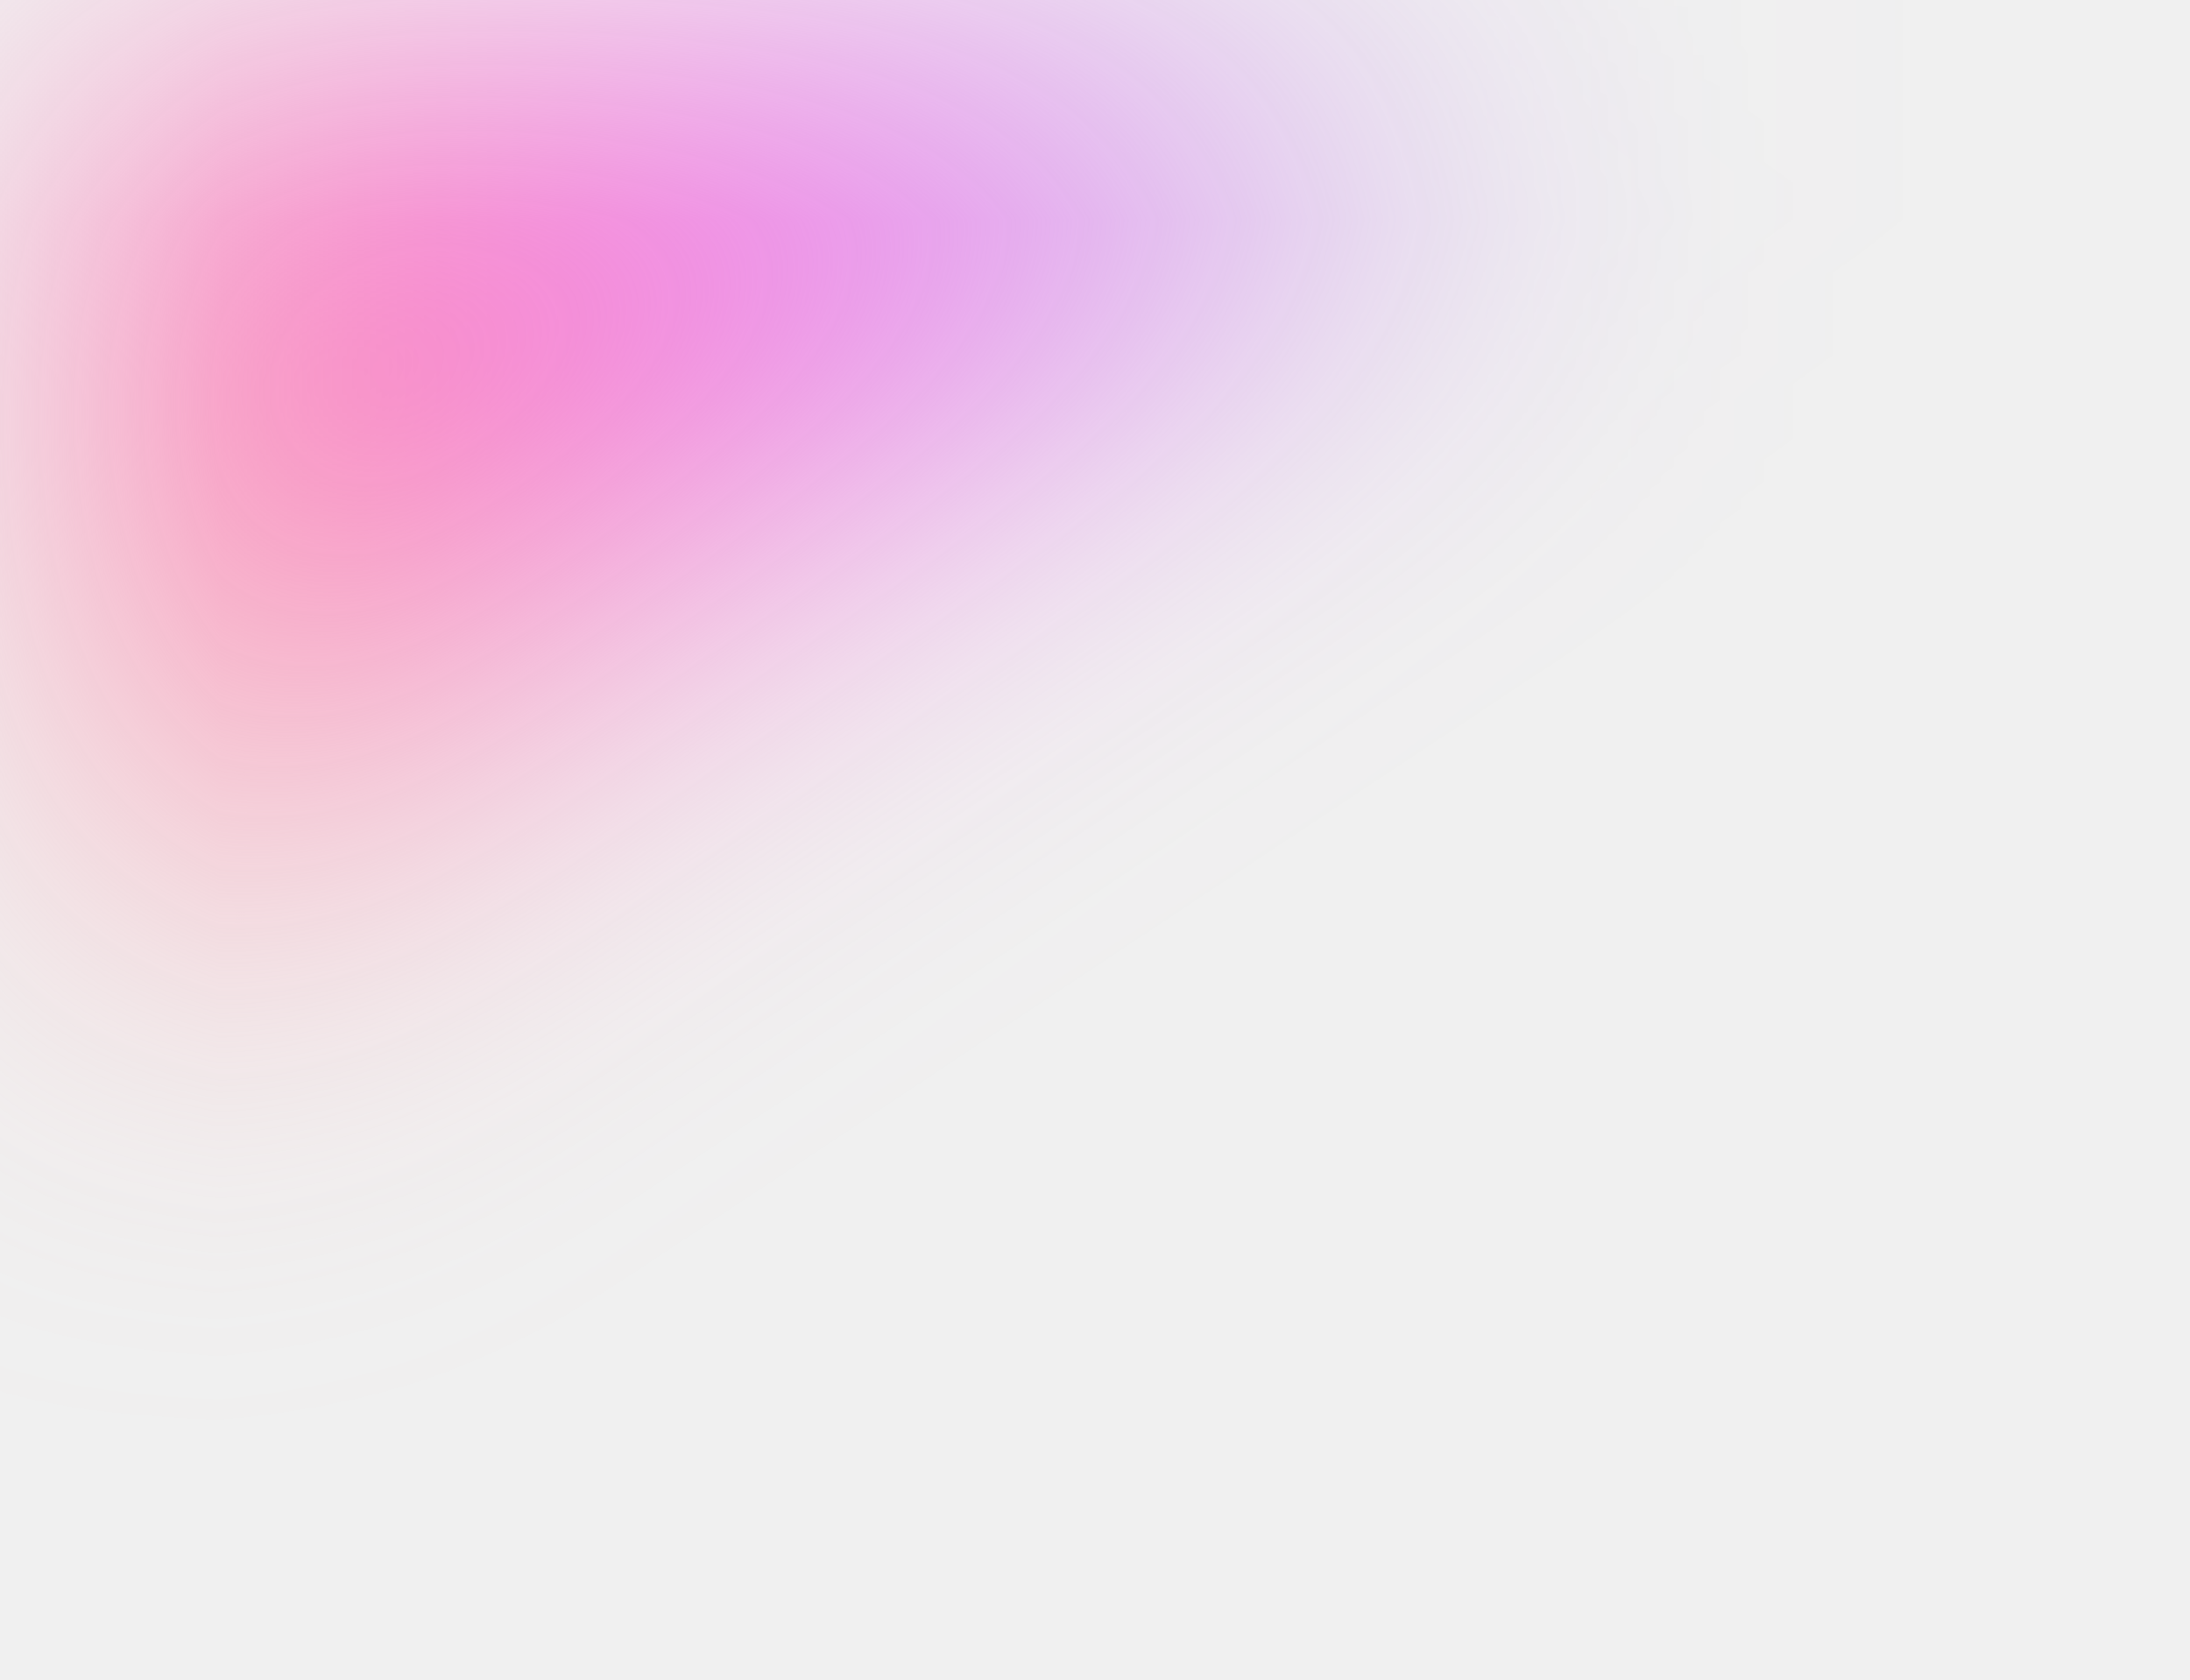
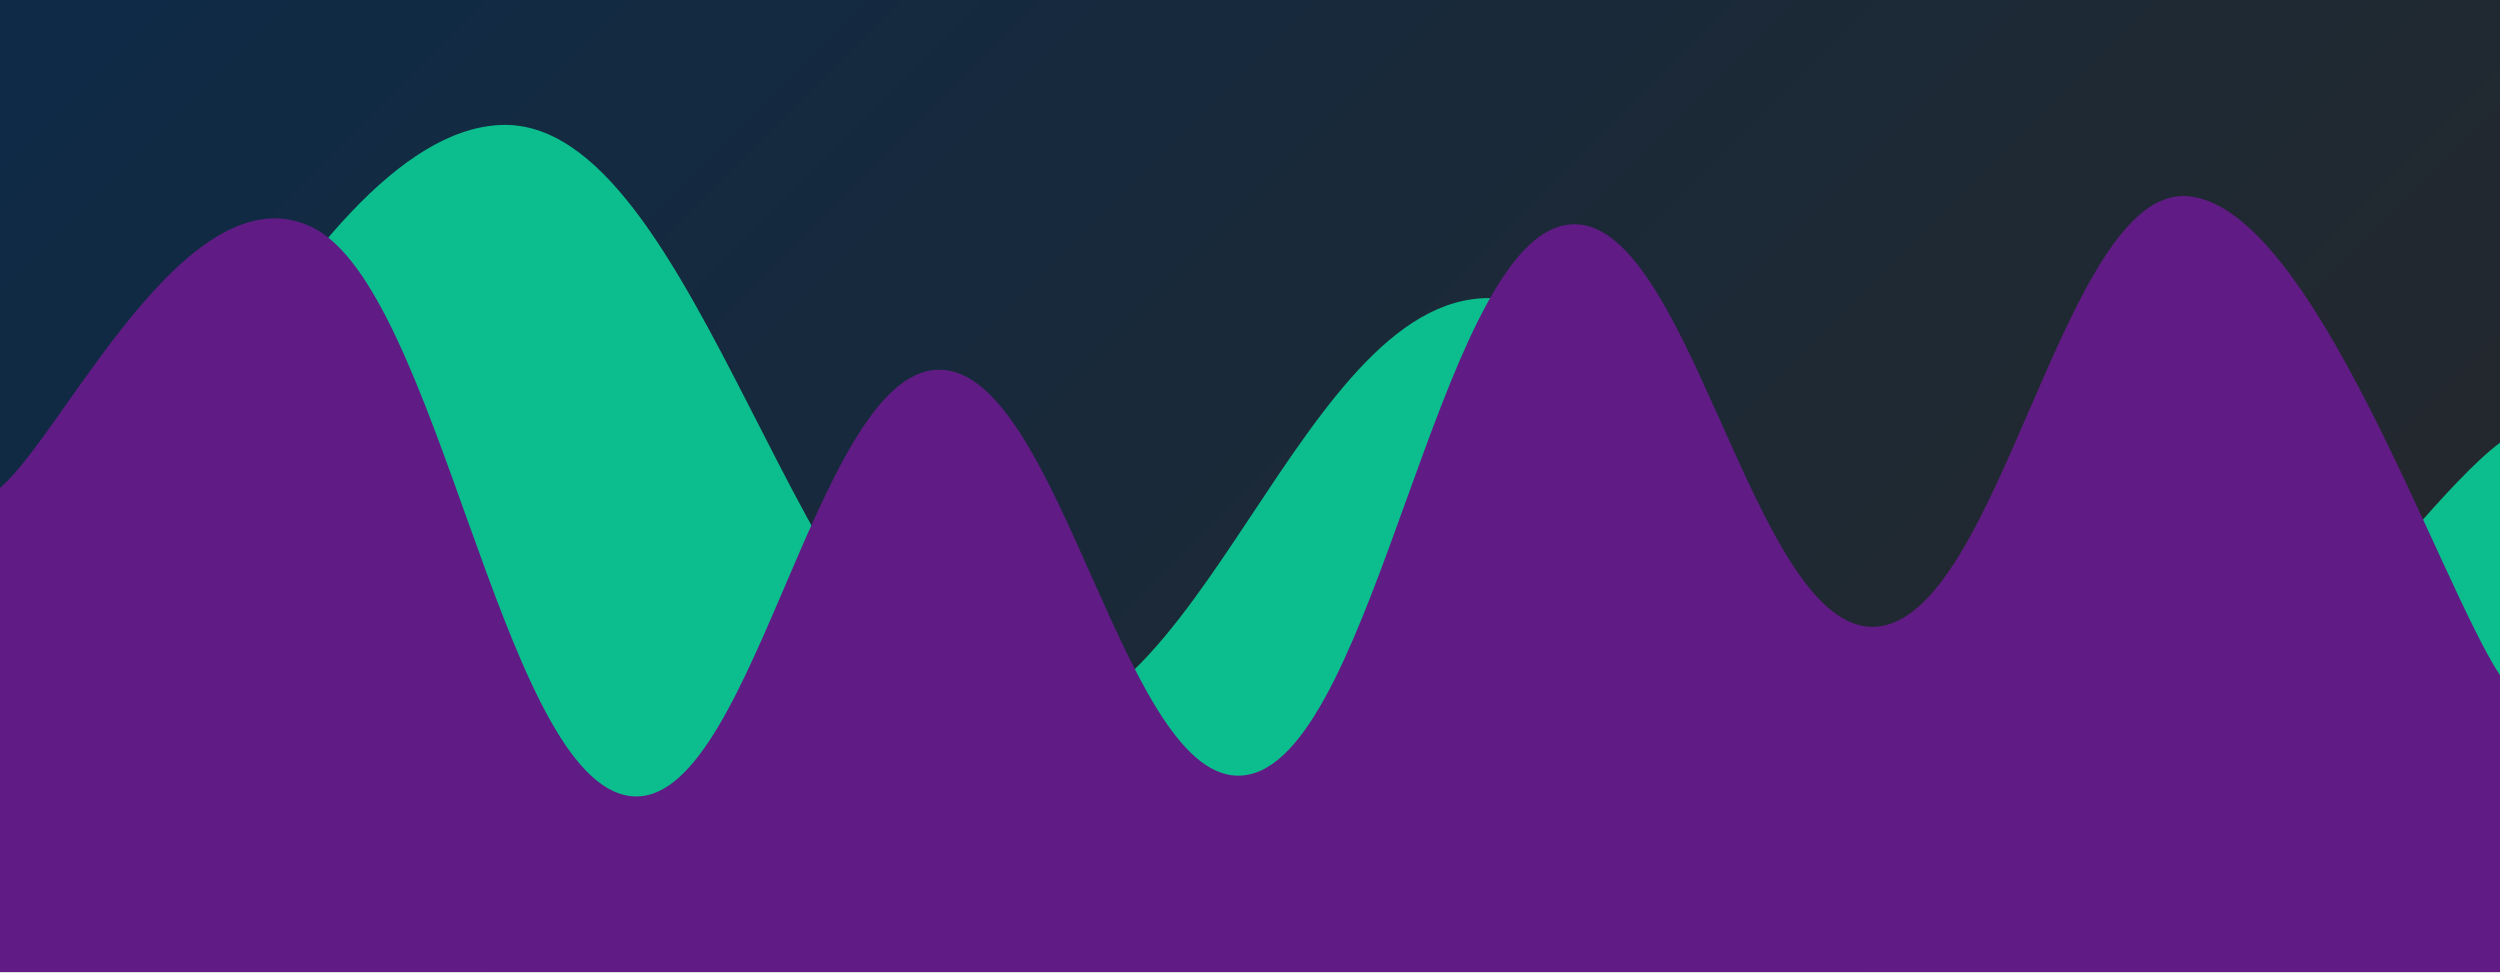
- <svg xmlns="http://www.w3.org/2000/svg" width="2560" height="1964" viewBox="0 0 2560 1964" fill="none">
-   <g filter="url(#filter0_f_835_19)">
-     <rect opacity="0.67" width="235.957" height="1328.39" transform="matrix(-0.833501 0.552519 0.547264 0.83696 1113.38 -1182.65)" fill="#4314CB" />
-     <rect width="235.958" height="1328.39" transform="matrix(-0.833501 0.552519 0.547264 0.83696 916.707 -1052.28)" fill="#8C35EC" />
-     <rect width="235.958" height="1328.39" transform="matrix(-0.833501 0.552519 0.547264 0.83696 720.036 -921.907)" fill="#BB44F0" />
-     <rect width="235.958" height="1328.39" transform="matrix(-0.833501 0.552519 0.547264 0.83696 523.366 -791.536)" fill="#E554F3" />
-     <rect width="235.958" height="1328.39" transform="matrix(-0.833501 0.552519 0.547264 0.83696 326.696 -661.165)" fill="#F664E4" />
-     <rect width="235.958" height="1328.39" transform="matrix(-0.833501 0.552519 0.547264 0.83696 130.026 -530.794)" fill="#F974CC" />
-     <rect width="235.958" height="1328.39" transform="matrix(-0.833501 0.552519 0.547264 0.83696 -66.6465 -400.423)" fill="#FB85B9" />
-     <rect width="235.958" height="1328.39" transform="matrix(-0.833501 0.552519 0.547264 0.83696 -263.317 -270.052)" fill="#FD97AE" />
-     <rect width="235.958" height="1328.39" transform="matrix(-0.833501 0.552519 0.547264 0.83696 -459.987 -139.681)" fill="#FEA9AA" />
-     <rect width="235.958" height="1328.39" transform="matrix(-0.833501 0.552519 0.547264 0.83696 -656.658 -9.3103)" fill="#FFC9BB" />
+ <svg xmlns="http://www.w3.org/2000/svg" version="1.1" width="1440" height="560" preserveAspectRatio="none" viewBox="0 0 1440 560">
+   <g mask="url(&quot;#SvgjsMask1121&quot;)" fill="none">
+     <rect width="1440" height="560" x="0" y="0" fill="url(&quot;#SvgjsLinearGradient1122&quot;)" />
+     <path d="M 0,444 C 57.6,369.6 172.8,77.4 288,72 C 403.2,66.6 460.8,397 576,417 C 691.2,437 748.8,161.4 864,172 C 979.2,182.6 1036.8,453.4 1152,470 C 1267.2,486.6 1382.4,298 1440,255L1440 560L0 560z" fill="rgba(12, 189, 141, 1)" />
+     <path d="M 0,281 C 36,251 108,95.6 180,131 C 252,166.4 288,441.6 360,458 C 432,474.4 468,215.4 540,213 C 612,210.6 648,462.6 720,446 C 792,429.4 828,147 900,130 C 972,113 1008,364.4 1080,361 C 1152,357.6 1188,107.4 1260,113 C 1332,118.6 1404,333.8 1440,389L1440 560L0 560z" fill="rgba(96, 28, 132, 1)" />
  </g>
  <defs>
-     <filter id="filter0_f_835_19" x="-1650" y="-2173.76" width="4680.37" height="4137" filterUnits="userSpaceOnUse" color-interpolation-filters="sRGB">
-       <feFlood flood-opacity="0" result="BackgroundImageFix" />
-       <feBlend mode="normal" in="SourceGraphic" in2="BackgroundImageFix" result="shape" />
-       <feGaussianBlur stdDeviation="300" result="effect1_foregroundBlur_835_19" />
-     </filter>
+     <mask id="SvgjsMask1121">
+       <rect width="1440" height="560" fill="#ffffff" />
+     </mask>
+     <linearGradient x1="15.28%" y1="-39.29%" x2="84.72%" y2="139.29%" gradientUnits="userSpaceOnUse" id="SvgjsLinearGradient1122">
+       <stop stop-color="#0e2a47" offset="0" />
+       <stop stop-color="rgba(39, 40, 41, 1)" offset="1" />
+     </linearGradient>
  </defs>
</svg>
